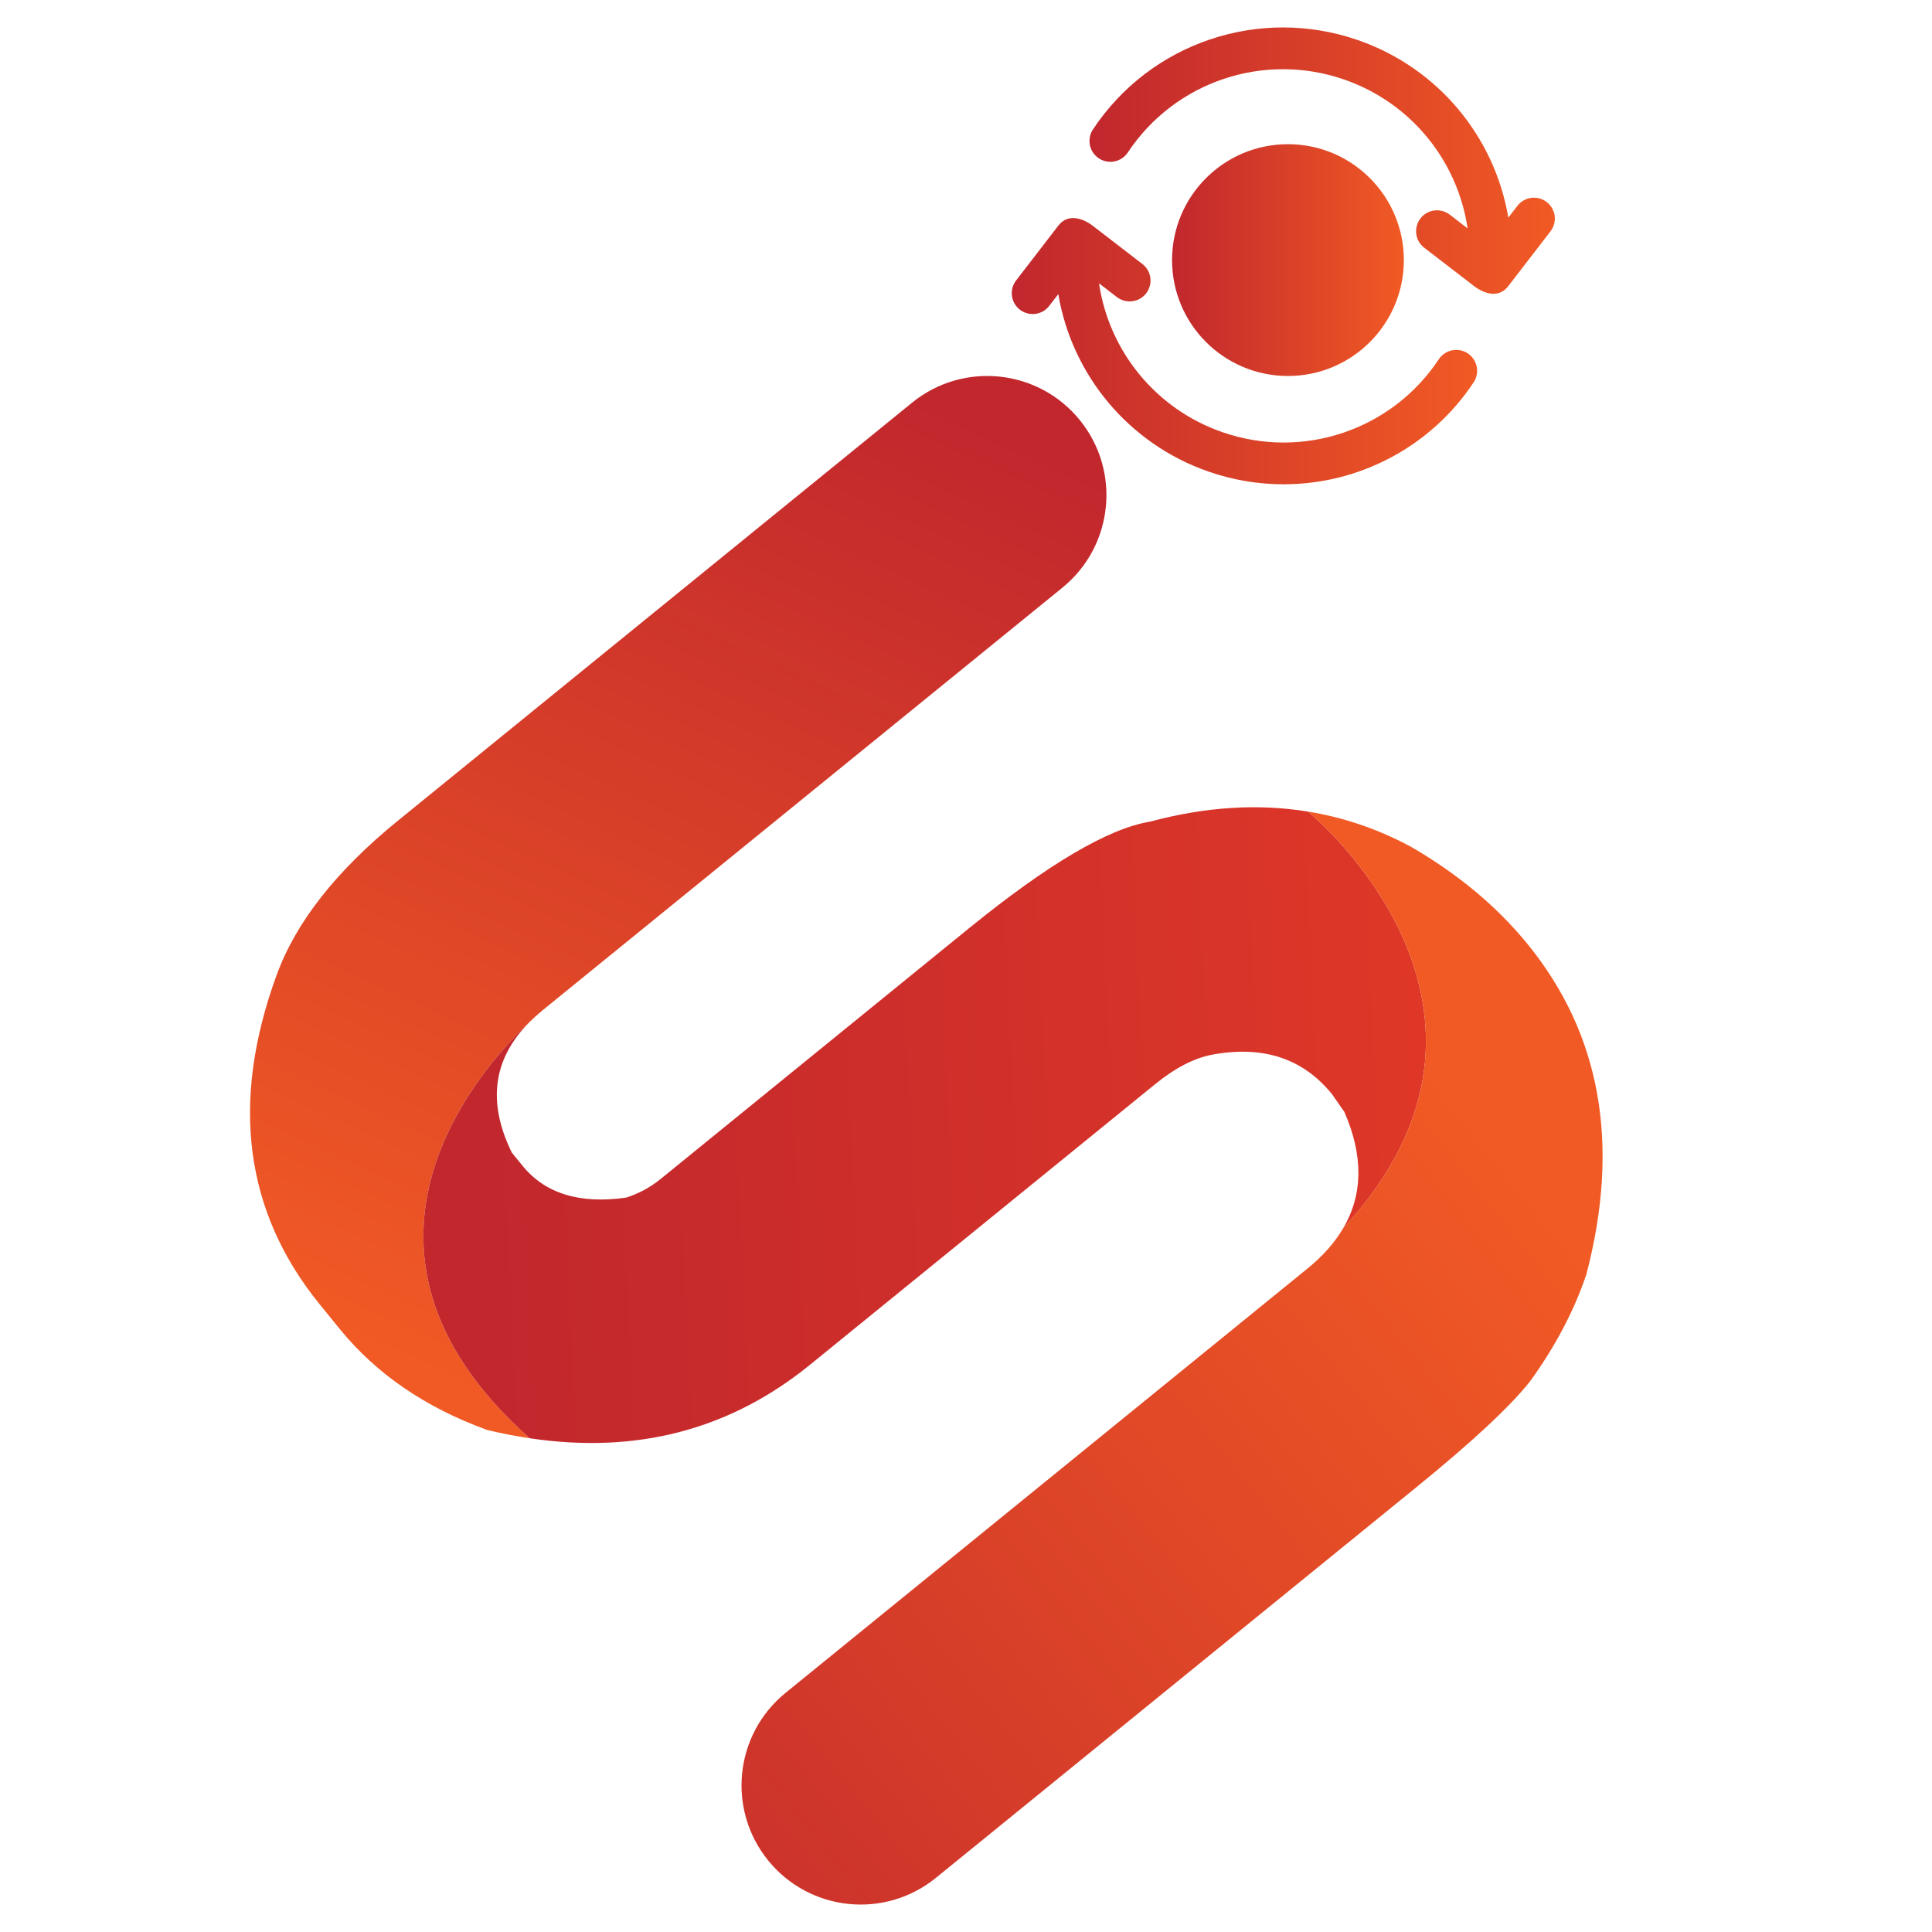
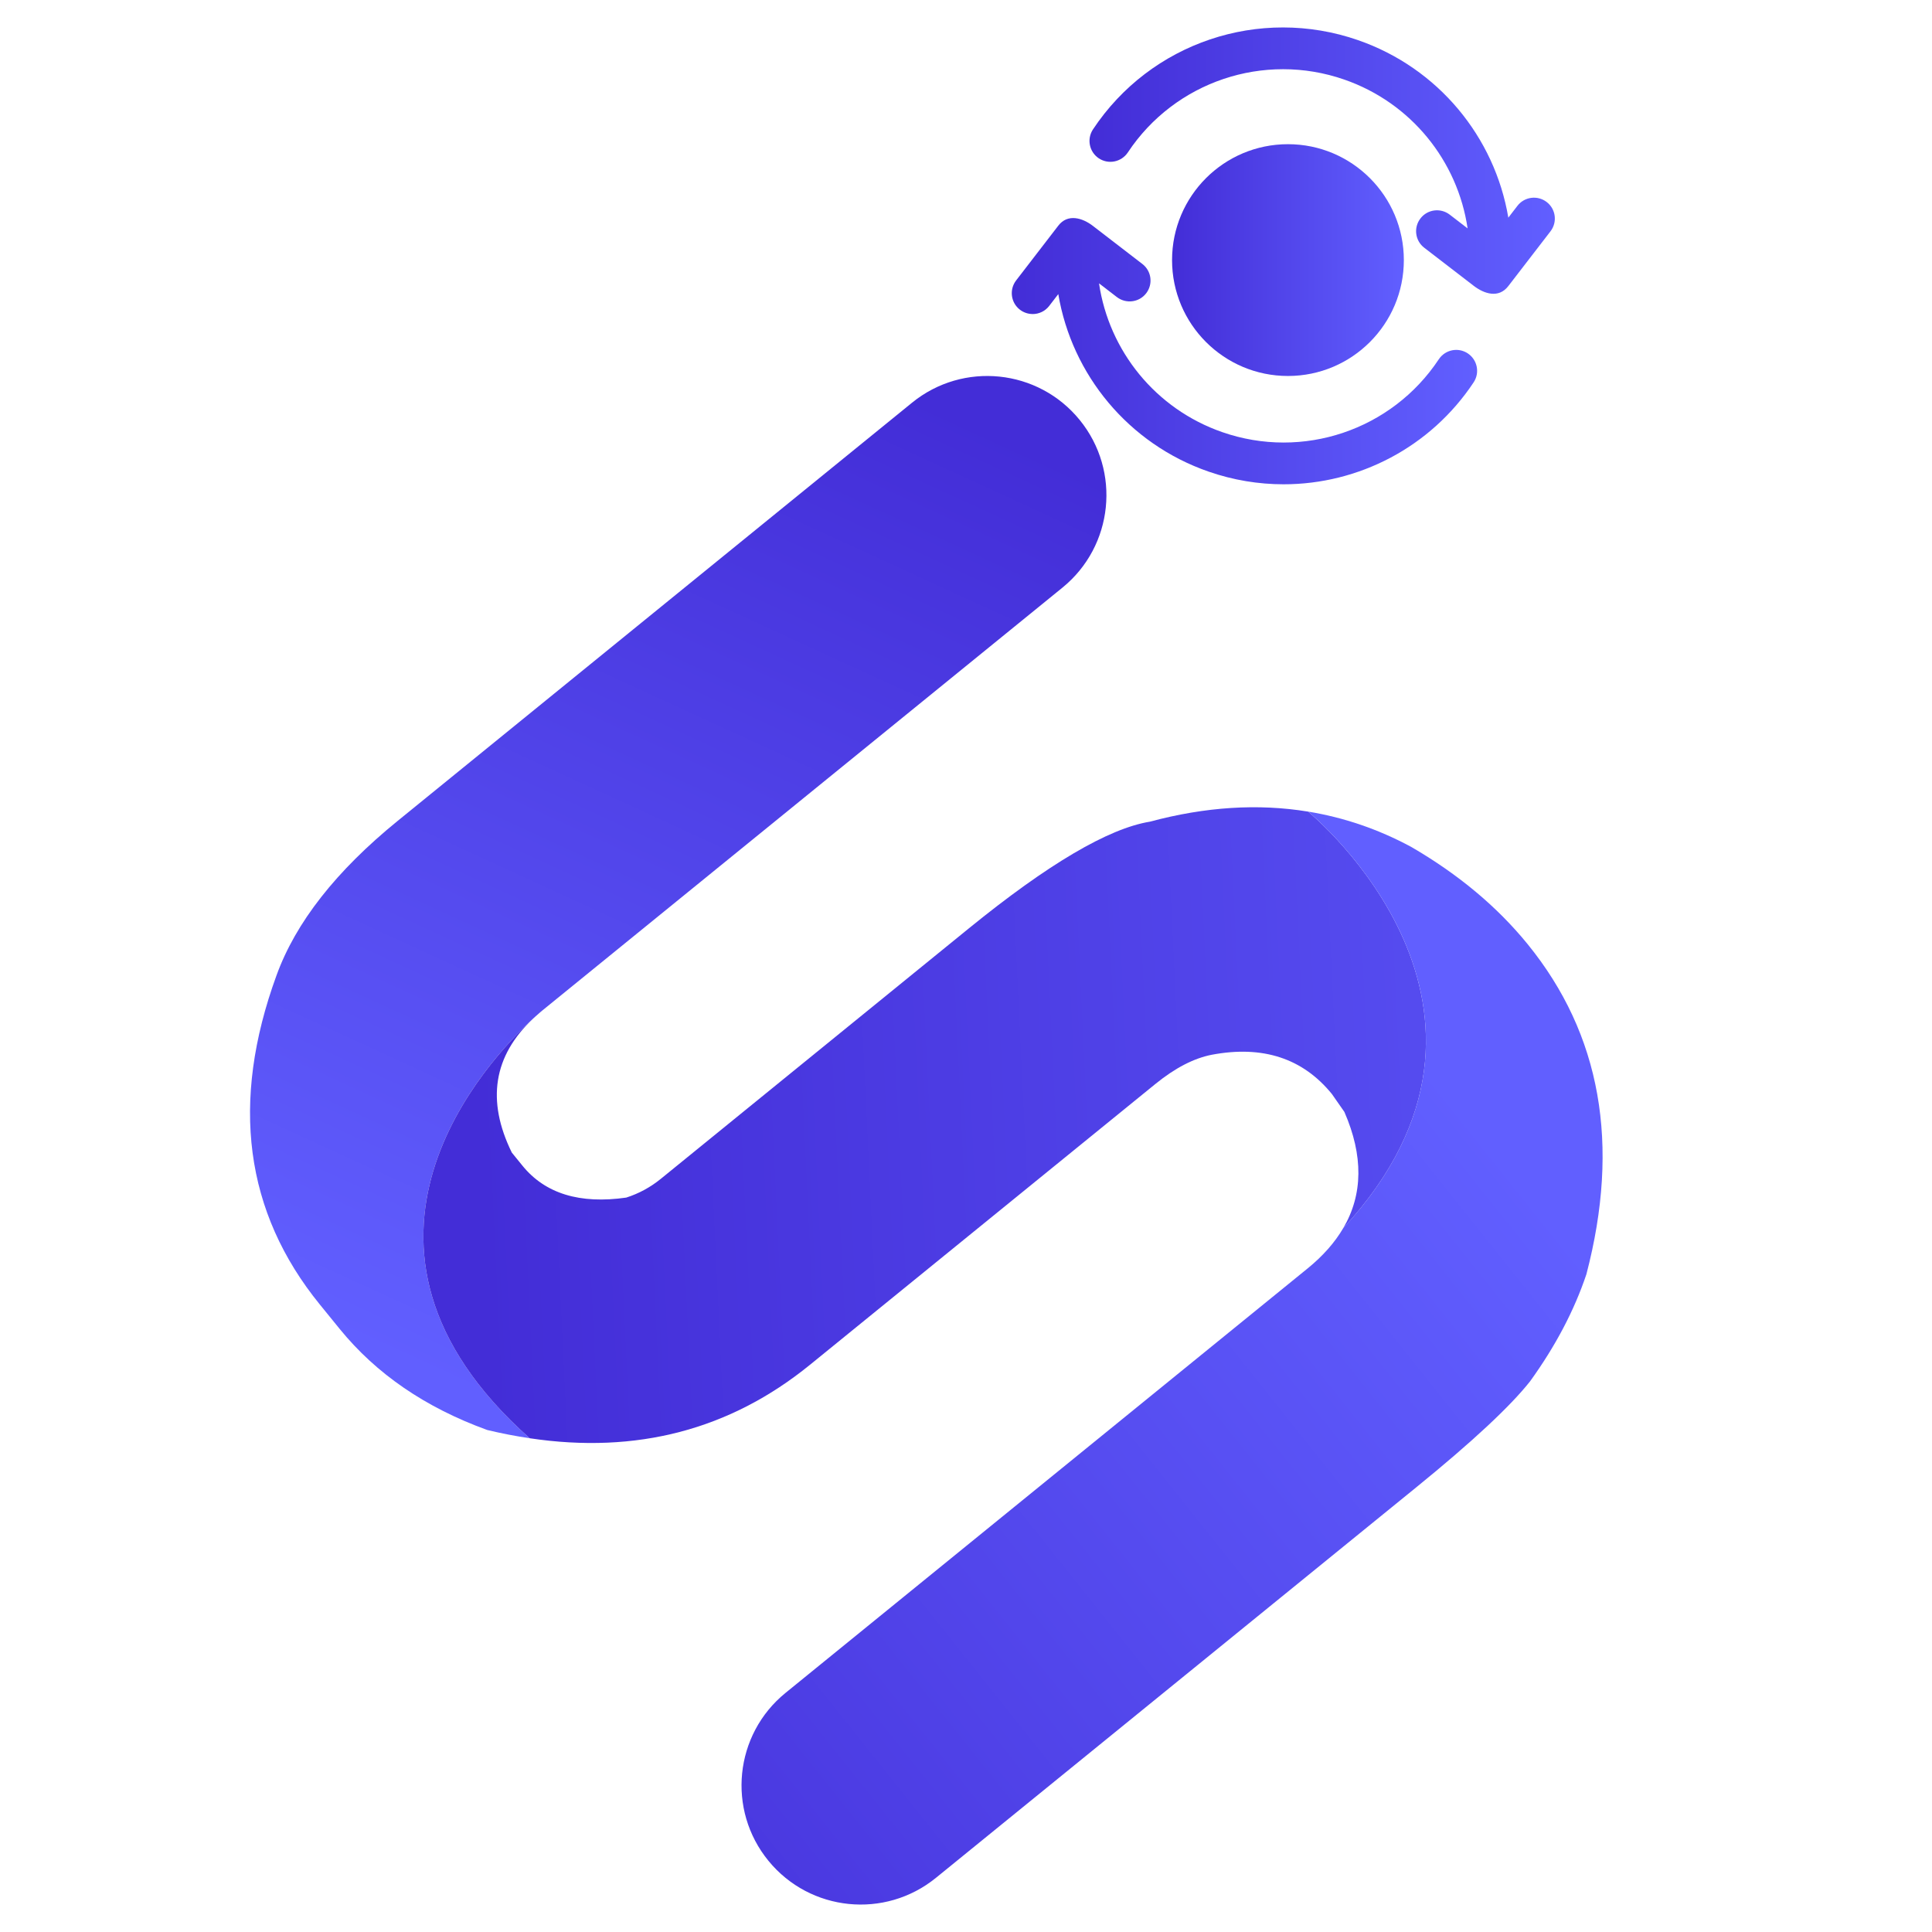
- <svg xmlns="http://www.w3.org/2000/svg" xmlns:xlink="http://www.w3.org/1999/xlink" id="Layer_1" data-name="Layer 1" viewBox="0 0 1480 1480">
+ <svg xmlns="http://www.w3.org/2000/svg" xmlns:xlink="http://www.w3.org/1999/xlink" id="Layer_1" version="1.1" viewBox="0 0 1480 1480">
  <defs>
-     <linearGradient id="linear-gradient" x1="897.85" y1="1725.67" x2="1075.41" y2="1725.67" gradientTransform="translate(0 1924.91) scale(1 -1)" gradientUnits="userSpaceOnUse">
-       <stop offset="0" stop-color="#c1272d" />
-       <stop offset="1" stop-color="#f15a24" />
+     <style>
+       .st0 {
+         fill: url(#linear-gradient2);
+       }
+ 
+       .st1 {
+         fill: url(#linear-gradient1);
+       }
+ 
+       .st2 {
+         fill: url(#linear-gradient3);
+       }
+ 
+       .st3 {
+         fill: url(#linear-gradient);
+       }
+ 
+       .st4 {
+         fill: url(#New_Gradient_Swatch_11);
+       }
+ 
+       .st5 {
+         fill: url(#New_Gradient_Swatch_1);
+       }
+     </style>
+     <linearGradient id="linear-gradient" x1="897.85" y1="-1375.67" x2="1075.41" y2="-1375.67" gradientTransform="translate(0 1574.91)" gradientUnits="userSpaceOnUse">
+       <stop offset="0" stop-color="#432dd7" />
+       <stop offset="1" stop-color="#615fff" />
    </linearGradient>
-     <linearGradient id="linear-gradient-2" x1="662.1" y1="1640.69" x2="312.14" y2="878.72" gradientTransform="translate(0 1924.91) scale(1 -1)" gradientUnits="userSpaceOnUse">
-       <stop offset="0" stop-color="#c1272d" />
-       <stop offset="1" stop-color="#f15a24" />
+     <linearGradient id="linear-gradient1" x1="662.1" y1="-1290.69" x2="312.14" y2="-528.72" gradientTransform="translate(0 1574.91)" gradientUnits="userSpaceOnUse">
+       <stop offset="0" stop-color="#432dd7" />
+       <stop offset="1" stop-color="#615fff" />
    </linearGradient>
-     <linearGradient id="linear-gradient-3" x1="363.63" y1="1046.66" x2="1566.23" y2="1103.92" gradientTransform="translate(0 1924.91) scale(1 -1)" gradientUnits="userSpaceOnUse">
-       <stop offset="0" stop-color="#c1272d" />
-       <stop offset="1" stop-color="#f14224" />
+     <linearGradient id="linear-gradient2" x1="363.63" y1="-696.66" x2="1566.23" y2="-753.92" gradientTransform="translate(0 1574.91)" gradientUnits="userSpaceOnUse">
+       <stop offset="0" stop-color="#432dd7" />
+       <stop offset="1" stop-color="#615fff" />
    </linearGradient>
-     <linearGradient id="linear-gradient-4" x1="309.4" y1="456.23" x2="1109.54" y2="1094.12" gradientTransform="translate(0 1924.91) scale(1 -1)" gradientUnits="userSpaceOnUse">
-       <stop offset="0" stop-color="#c1272d" />
-       <stop offset="1" stop-color="#f15a24" />
+     <linearGradient id="linear-gradient3" x1="309.4" y1="-106.23" x2="1109.54" y2="-744.12" gradientTransform="translate(0 1574.91)" gradientUnits="userSpaceOnUse">
+       <stop offset="0" stop-color="#432dd7" />
+       <stop offset="1" stop-color="#615fff" />
    </linearGradient>
-     <linearGradient id="linear-gradient-5" x1="775.07" y1="269.02" x2="1131.54" y2="269.02" gradientUnits="userSpaceOnUse">
-       <stop offset="0" stop-color="#c1272d" />
-       <stop offset="1" stop-color="#f15a24" />
+     <linearGradient id="New_Gradient_Swatch_1" data-name="New Gradient Swatch 1" x1="775.07" y1="1210.98" x2="1131.54" y2="1210.98" gradientTransform="translate(0 1480) scale(1 -1)" gradientUnits="userSpaceOnUse">
+       <stop offset="0" stop-color="#432dd7" />
+       <stop offset="1" stop-color="#615fff" />
    </linearGradient>
-     <linearGradient id="linear-gradient-6" x1="834.62" y1="123.03" x2="1191.09" y2="123.03" xlink:href="#linear-gradient-5" />
+     <linearGradient id="New_Gradient_Swatch_11" data-name="New Gradient Swatch 1" x1="834.61" y1="1356.96" x2="1191.08" y2="1356.96" xlink:href="#New_Gradient_Swatch_1" />
  </defs>
-   <circle cx="986.63" cy="199.24" r="88.78" style="fill: url(#linear-gradient);" />
-   <path d="M408.44,780.24c.56-.53,1.15-1.05,1.73-1.58,3.4-3.06,5.42-4.7,5.42-4.7l398.27-323.79c39.13-31.81,45.06-89.32,13.25-128.44-31.81-39.13-89.32-45.06-128.44-13.25l-393.96,320.29c-47.23,38.4-78.21,77.88-92.91,118.47-35.46,97.21-24.4,181.23,33.21,252.08l15.18,18.67c28.02,34.46,65.7,60.28,113.05,77.45,11.04,2.66,21.89,4.73,32.59,6.33-166.91-148.21-31.2-290.46,2.61-321.53h0Z" style="fill: url(#linear-gradient-2);" />
-   <path d="M1002.07,621.73c-38.25-6.26-78.64-3.73-121.2,7.71-31.82,5.2-78.05,32.45-138.68,81.73l-235.98,191.87c-7.98,6.48-16.81,11.28-26.48,14.37-35.61,5.1-62.11-3.04-79.49-24.42l-8.17-10.06c-19.57-39.85-14.1-74.08,16.37-102.69-33.81,31.06-169.52,173.32-2.63,321.53,81.83,12.25,153.39-6.47,214.64-56.26l264.72-215.21c14.99-12.19,29.37-19.62,43.09-22.31,39.06-7.36,69.75,2.67,92.06,30.11l9.55,13.7c14.61,33.54,14.26,63.21-.89,89.06,155.39-168.13-23.48-316.32-26.91-319.13h0Z" style="fill: url(#linear-gradient-3);" />
-   <path d="M1170.28,723.32c-23.35-28.72-53.09-53.56-89.23-74.55-25.22-13.59-51.56-22.56-78.99-27.05,3.42,2.81,182.3,151,26.89,319.13-6.43,10.96-15.48,21.25-27.26,30.83l-399.94,325.15c-39.22,31.89-45.07,89.57-13.05,128.68,31.87,38.93,89.21,44.74,128.25,13.01l367.87-299.08c43.08-35.03,72.19-62.14,87.33-81.34,19.44-26.94,33.81-54.25,43.1-81.95,26.06-99.6,11.08-183.89-44.97-252.83Z" style="fill: url(#linear-gradient-4);" />
+   <circle class="st3" cx="986.63" cy="199.24" r="88.78" />
+   <path class="st1" d="M408.44,780.24c.56-.53,1.15-1.05,1.73-1.58,3.4-3.06,5.42-4.7,5.42-4.7l398.27-323.79c39.13-31.81,45.06-89.32,13.25-128.44-31.81-39.13-89.32-45.06-128.44-13.25l-393.96,320.29c-47.23,38.4-78.21,77.88-92.91,118.47-35.46,97.21-24.4,181.23,33.21,252.08l15.18,18.67c28.02,34.46,65.7,60.28,113.05,77.45,11.04,2.66,21.89,4.73,32.59,6.33-166.91-148.21-31.2-290.46,2.61-321.53h0Z" />
+   <path class="st0" d="M1002.07,621.73c-38.25-6.26-78.64-3.73-121.2,7.71-31.82,5.2-78.05,32.45-138.68,81.73l-235.98,191.87c-7.98,6.48-16.81,11.28-26.48,14.37-35.61,5.1-62.11-3.04-79.49-24.42l-8.17-10.06c-19.57-39.85-14.1-74.08,16.37-102.69-33.81,31.06-169.52,173.32-2.63,321.53,81.83,12.25,153.39-6.47,214.64-56.26l264.72-215.21c14.99-12.19,29.37-19.62,43.09-22.31,39.06-7.36,69.75,2.67,92.06,30.11l9.55,13.7c14.61,33.54,14.26,63.21-.89,89.06,155.39-168.13-23.48-316.32-26.91-319.13h0Z" />
+   <path class="st2" d="M1170.28,723.32c-23.35-28.72-53.09-53.56-89.23-74.55-25.22-13.59-51.56-22.56-78.99-27.05,3.42,2.81,182.3,151,26.89,319.13-6.43,10.96-15.48,21.25-27.26,30.83l-399.94,325.15c-39.22,31.89-45.07,89.57-13.05,128.68,31.87,38.93,89.21,44.74,128.25,13.01l367.87-299.08c43.08-35.03,72.19-62.14,87.33-81.34,19.44-26.94,33.81-54.25,43.1-81.95,26.06-99.6,11.08-183.89-44.97-252.83h0Z" />
  <g>
-     <path d="M791.05,240.58c4.8,0,9.55-2.14,12.69-6.24l6.96-9.04c10.42,61.79,53.7,114.66,115.14,135.98,18.91,6.56,38.32,9.71,57.47,9.71,57.34,0,112.53-28.29,145.57-78.1,4.88-7.36,2.86-17.3-4.5-22.18-7.39-4.91-17.28-2.86-22.19,4.5-35.98,54.3-104.19,77.28-165.84,55.84-51.15-17.76-86.83-62.29-94.45-114l13.7,10.54c7.02,5.36,17.06,4.08,22.43-2.93,5.39-7.01,4.1-17.04-2.91-22.43,0,0-37.84-29.14-37.94-29.2-7.95-6.13-19.26-9.57-26.46-.18l-32.32,41.97c-5.39,7.01-4.1,17.04,2.91,22.43,2.9,2.22,6.34,3.31,9.74,3.31h0Z" style="fill: url(#linear-gradient-5);" />
-     <path d="M841.77,121.3c7.34,4.88,17.28,2.86,22.19-4.5,35.98-54.29,104.26-77.26,165.84-55.84,51.15,17.76,86.83,62.29,94.45,114l-13.7-10.54c-7.02-5.38-17.06-4.1-22.43,2.93-5.39,7.01-4.1,17.04,2.91,22.43,0,0,37.84,29.12,37.94,29.2,8.1,6.22,19.15,9.71,26.46.18l32.32-41.97c5.39-7.01,4.1-17.04-2.91-22.43s-17.06-4.08-22.43,2.93l-6.96,9.04c-10.42-61.79-53.7-114.66-115.14-135.98-75.52-26.21-158.98,1.9-203.04,68.37-4.88,7.38-2.86,17.3,4.5,22.19Z" style="fill: url(#linear-gradient-6);" />
+     <path class="st5" d="M791.05,240.58c4.8,0,9.55-2.14,12.69-6.24l6.96-9.04c10.42,61.79,53.7,114.66,115.14,135.98,18.91,6.56,38.32,9.71,57.47,9.71,57.34,0,112.53-28.29,145.57-78.1,4.88-7.36,2.86-17.3-4.5-22.18-7.39-4.91-17.28-2.86-22.19,4.5-35.98,54.3-104.19,77.28-165.84,55.84-51.15-17.76-86.83-62.29-94.45-114l13.7,10.54c7.02,5.36,17.06,4.08,22.43-2.93,5.39-7.01,4.1-17.04-2.91-22.43,0,0-37.84-29.14-37.94-29.2-7.95-6.13-19.26-9.57-26.46-.18l-32.32,41.97c-5.39,7.01-4.1,17.04,2.91,22.43,2.9,2.22,6.34,3.31,9.74,3.31h0v.02Z" />
+     <path class="st4" d="M841.77,121.3c7.34,4.88,17.28,2.86,22.19-4.5,35.98-54.29,104.26-77.26,165.84-55.84,51.15,17.76,86.83,62.29,94.45,114l-13.7-10.54c-7.02-5.38-17.06-4.1-22.43,2.93-5.39,7.01-4.1,17.04,2.91,22.43,0,0,37.84,29.12,37.94,29.2,8.1,6.22,19.15,9.71,26.46.18l32.32-41.97c5.39-7.01,4.1-17.04-2.91-22.43s-17.06-4.08-22.43,2.93l-6.96,9.04c-10.42-61.79-53.7-114.66-115.14-135.98-75.52-26.21-158.98,1.9-203.04,68.37-4.88,7.38-2.86,17.3,4.5,22.19h0Z" />
  </g>
</svg>
